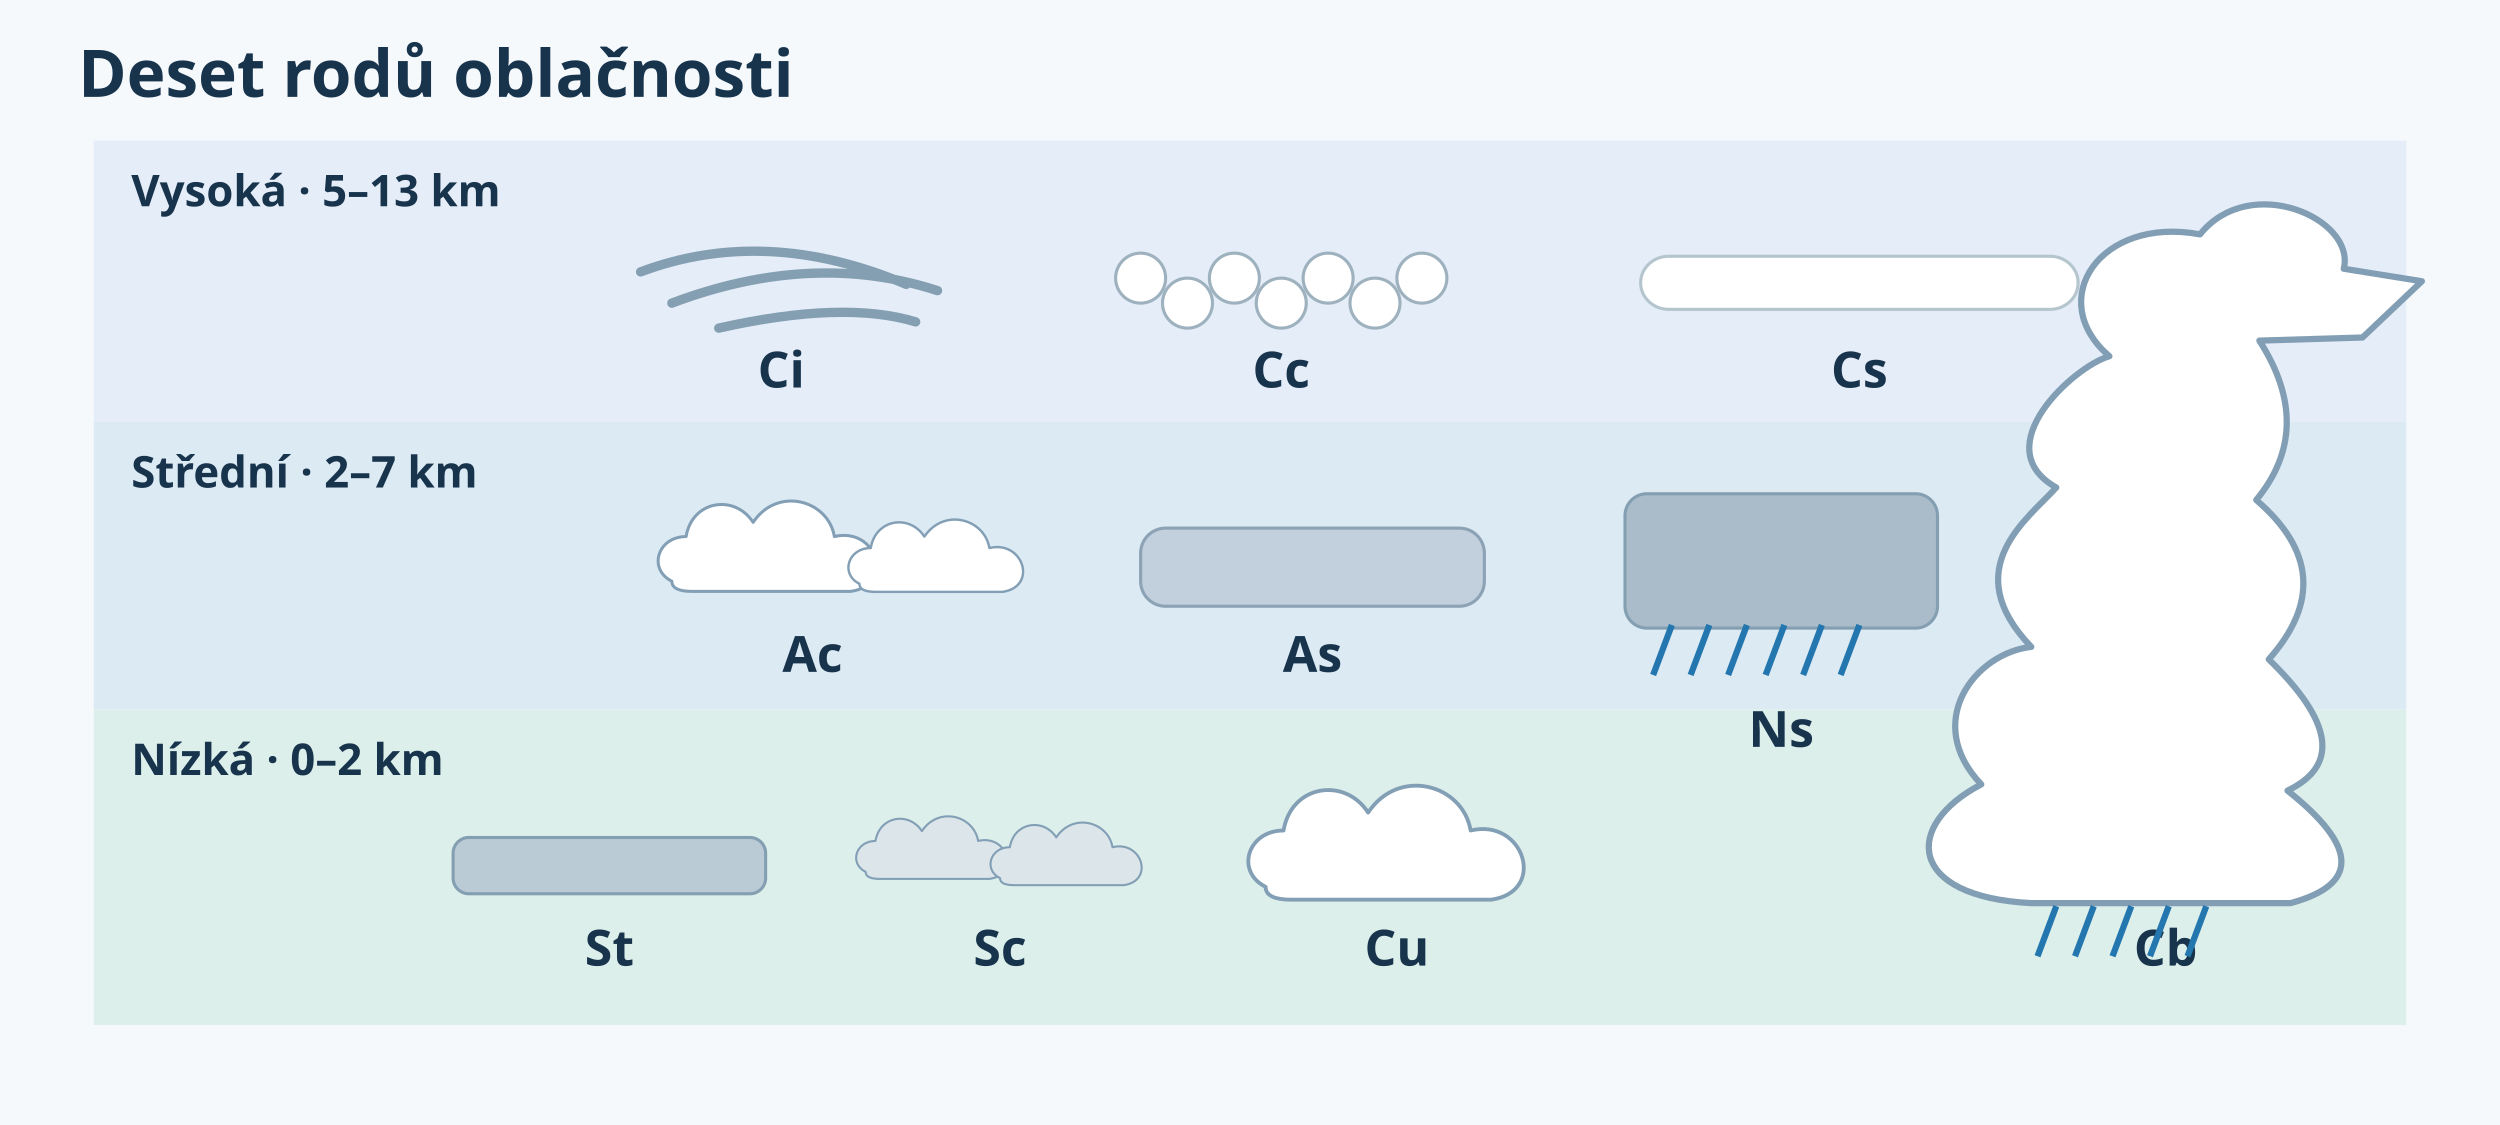
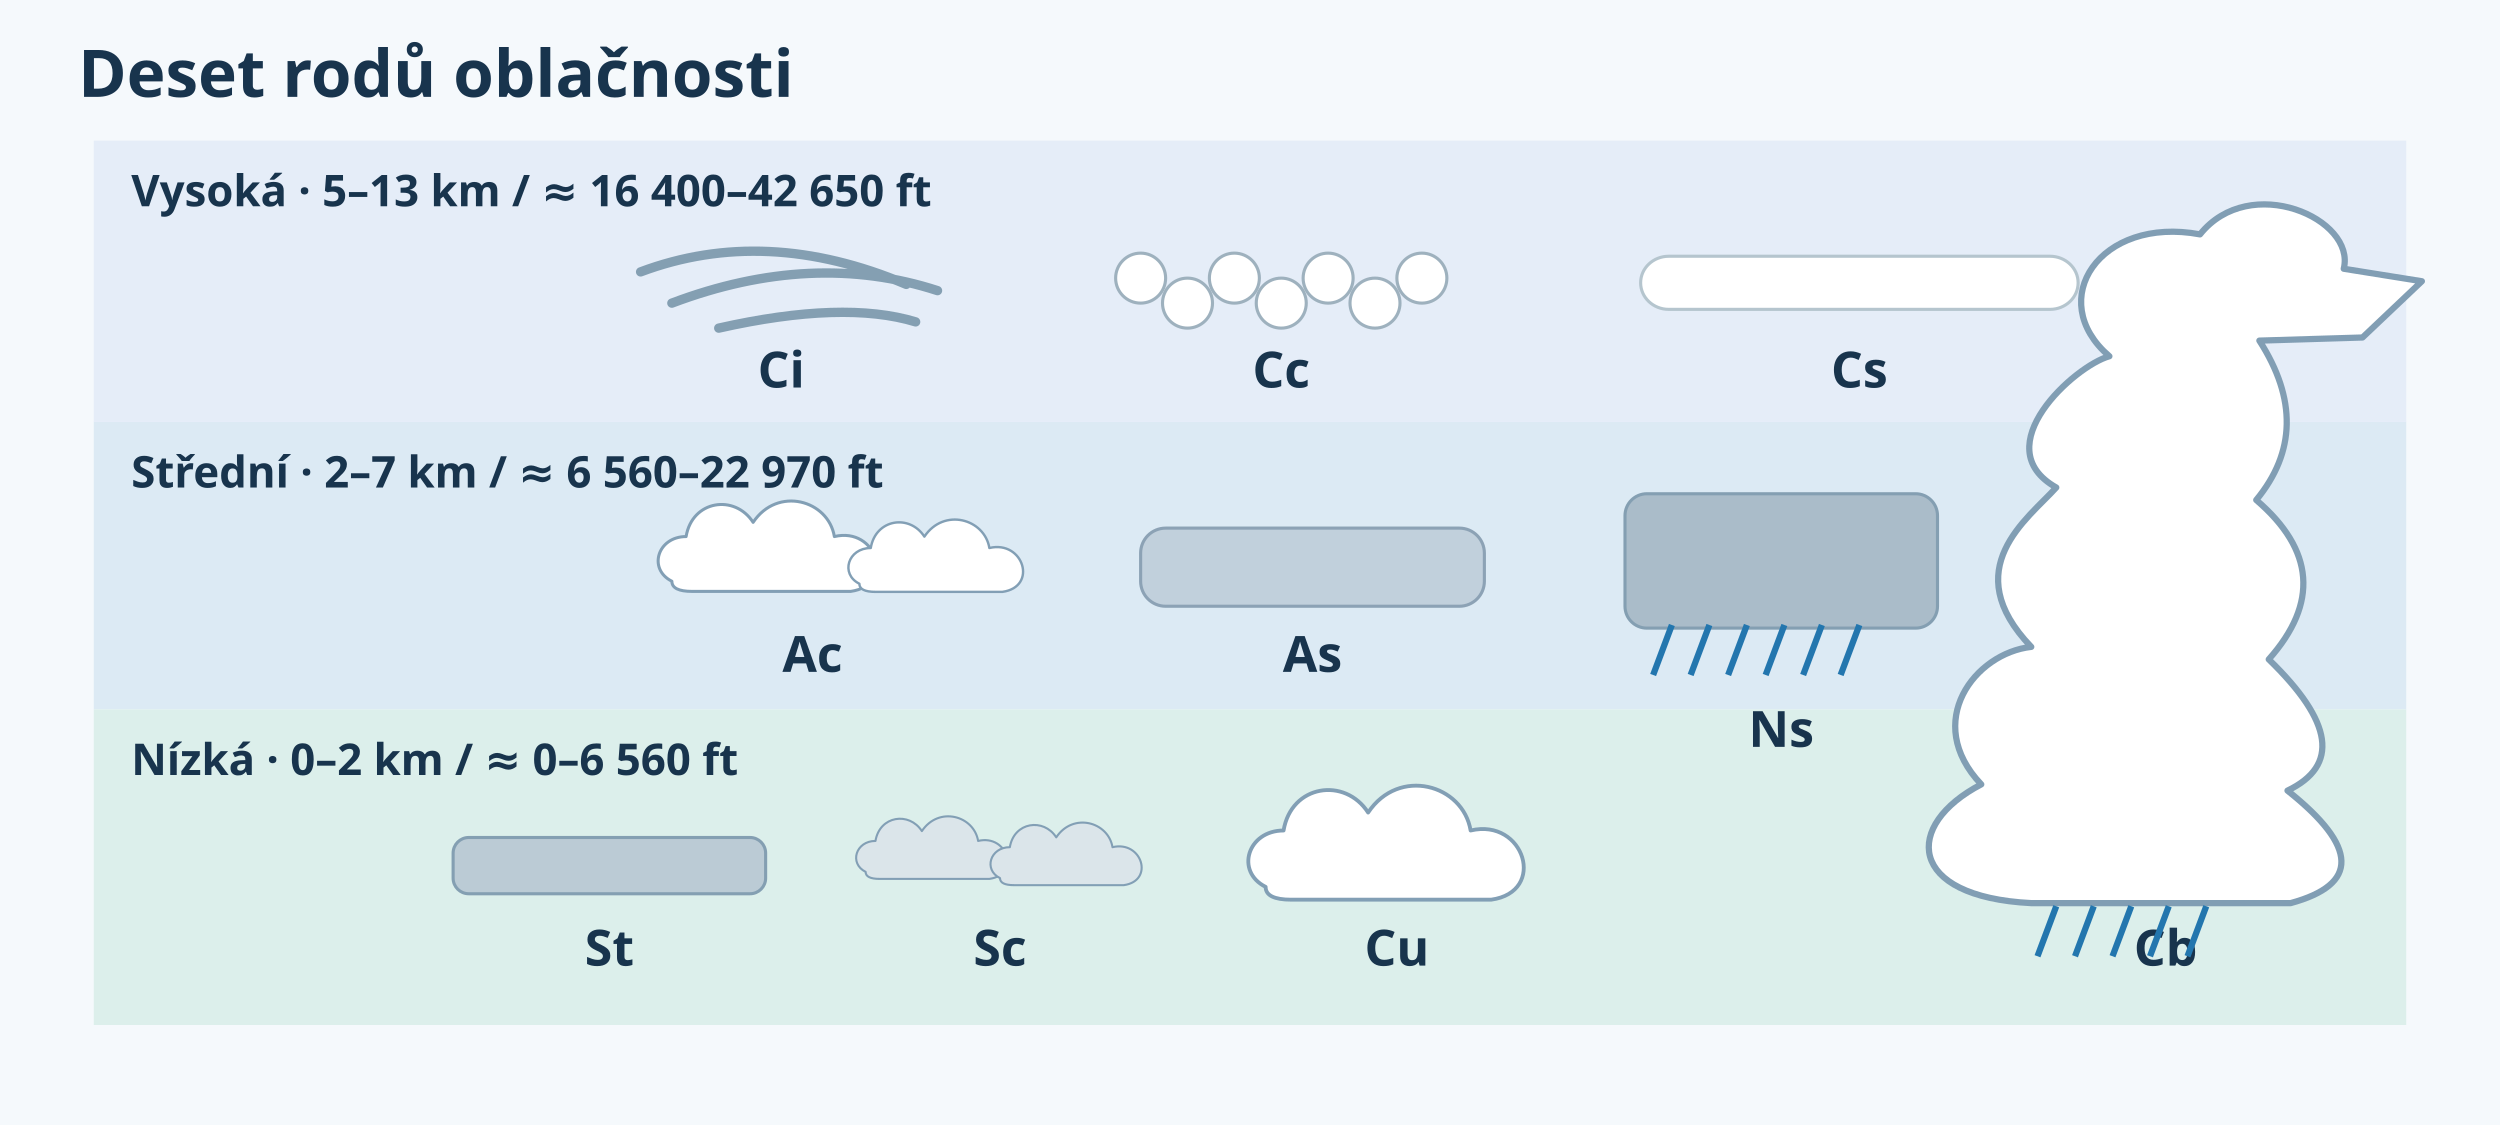
<svg xmlns="http://www.w3.org/2000/svg" viewBox="0 0 800 360" width="800" height="360" role="img" aria-labelledby="title desc">
  <defs>
    <marker id="a-2376ae" viewBox="0 0 10 10" refX="8.8" refY="5" markerWidth="6" markerHeight="6" orient="auto-start-reverse">
      <path d="M0 0 L10 5 L0 10 Z" fill="#2376ae" />
    </marker>
    <marker id="a-bf4a44" viewBox="0 0 10 10" refX="8.8" refY="5" markerWidth="6" markerHeight="6" orient="auto-start-reverse">
      <path d="M0 0 L10 5 L0 10 Z" fill="#bf4a44" />
    </marker>
    <marker id="a-198568" viewBox="0 0 10 10" refX="8.8" refY="5" markerWidth="6" markerHeight="6" orient="auto-start-reverse">
      <path d="M0 0 L10 5 L0 10 Z" fill="#198568" />
    </marker>
    <marker id="a-4e6b80" viewBox="0 0 10 10" refX="8.8" refY="5" markerWidth="6" markerHeight="6" orient="auto-start-reverse">
      <path d="M0 0 L10 5 L0 10 Z" fill="#4e6b80" />
    </marker>
    <marker id="a-8059a2" viewBox="0 0 10 10" refX="8.8" refY="5" markerWidth="6" markerHeight="6" orient="auto-start-reverse">
      <path d="M0 0 L10 5 L0 10 Z" fill="#8059a2" />
    </marker>
    <marker id="a-18344d" viewBox="0 0 10 10" refX="8.8" refY="5" markerWidth="6" markerHeight="6" orient="auto-start-reverse">
      <path d="M0 0 L10 5 L0 10 Z" fill="#18344d" />
    </marker>
    <marker id="a-e6b34d" viewBox="0 0 10 10" refX="8.8" refY="5" markerWidth="6" markerHeight="6" orient="auto-start-reverse">
      <path d="M0 0 L10 5 L0 10 Z" fill="#e6b34d" />
    </marker>
  </defs>
  <rect width="800" height="360" fill="#f5f9fc" />
  <g font-family="system-ui, sans-serif">
    <text x="25" y="31" font-size="21" fill="#18344d" font-weight="700" text-anchor="start">Deset rodů oblačnosti</text>
    <rect x="30" y="45" width="740" height="90" rx="0" fill="#e5edf8" stroke="none" />
    <rect x="30" y="135" width="740" height="92" rx="0" fill="#dceaf4" stroke="none" />
    <rect x="30" y="227" width="740" height="101" rx="0" fill="#dcefeb" stroke="none" />
-     <text x="42" y="66" font-size="14" fill="#18344d" font-weight="700" text-anchor="start">Vysoká · 5–13 km</text>
-     <text x="42" y="156" font-size="14" fill="#18344d" font-weight="700" text-anchor="start">Střední · 2–7 km</text>
-     <text x="42" y="248" font-size="14" fill="#18344d" font-weight="700" text-anchor="start">Nízká · 0–2 km</text>
+     <text x="42" y="66" font-size="14" fill="#18344d" font-weight="700" text-anchor="start">Vysoká · 5–13 km / ≈ 16 400–42 650 ft</text>
+     <text x="42" y="156" font-size="14" fill="#18344d" font-weight="700" text-anchor="start">Střední · 2–7 km / ≈ 6 560–22 970 ft</text>
+     <text x="42" y="248" font-size="14" fill="#18344d" font-weight="700" text-anchor="start">Nízká · 0–2 km / ≈ 0–6 560 ft</text>
    <path d="M205 87 q40 -15 85 4 M215 97 q45 -17 85 -4 M230 105 q40 -9 63 -2" fill="none" stroke="#849fb2" stroke-width="3" stroke-linecap="round" stroke-linejoin="round" />
    <text x="250" y="124" font-size="16" fill="#18344d" font-weight="700" text-anchor="middle">Ci</text>
    <circle cx="365" cy="89" r="8" fill="white" stroke="#9eb1be" />
    <circle cx="380" cy="97" r="8" fill="white" stroke="#9eb1be" />
    <circle cx="395" cy="89" r="8" fill="white" stroke="#9eb1be" />
    <circle cx="410" cy="97" r="8" fill="white" stroke="#9eb1be" />
    <circle cx="425" cy="89" r="8" fill="white" stroke="#9eb1be" />
    <circle cx="440" cy="97" r="8" fill="white" stroke="#9eb1be" />
    <circle cx="455" cy="89" r="8" fill="white" stroke="#9eb1be" />
    <text x="410" y="124" font-size="16" fill="#18344d" font-weight="700" text-anchor="middle">Cc</text>
    <rect x="525" y="82" width="140" height="17" rx="9" fill="#fff" stroke="#b5c5ce" />
    <text x="595" y="124" font-size="16" fill="#18344d" font-weight="700" text-anchor="middle">Cs</text>
    <g transform="translate(215 160) scale(0.65)">
      <path d="M0 40 C-12 34 -7 18 7 18 C10 0 31 -3 40 11 C52 -7 77 0 80 18 C101 13 110 42 88 45 H10 Q0 45 0 40" fill="#fff" stroke="#829fb5" stroke-width="1.5" stroke-linecap="round" stroke-linejoin="round" />
    </g>
    <g transform="translate(275 166) scale(0.52)">
      <path d="M0 40 C-12 34 -7 18 7 18 C10 0 31 -3 40 11 C52 -7 77 0 80 18 C101 13 110 42 88 45 H10 Q0 45 0 40" fill="#fff" stroke="#829fb5" stroke-width="1.5" stroke-linecap="round" stroke-linejoin="round" />
    </g>
    <text x="260" y="215" font-size="16" fill="#18344d" font-weight="700" text-anchor="middle">Ac</text>
    <rect x="365" y="169" width="110" height="25" rx="8" fill="#c1d0dc" stroke="#8ca2b5" />
    <text x="420" y="215" font-size="16" fill="#18344d" font-weight="700" text-anchor="middle">As</text>
    <rect x="520" y="158" width="100" height="43" rx="7" fill="#aabcc9" stroke="#849fb2" />
    <line x1="535" y1="200" x2="529" y2="216" stroke="#2376ae" stroke-width="2" />
    <line x1="547" y1="200" x2="541" y2="216" stroke="#2376ae" stroke-width="2" />
    <line x1="559" y1="200" x2="553" y2="216" stroke="#2376ae" stroke-width="2" />
    <line x1="571" y1="200" x2="565" y2="216" stroke="#2376ae" stroke-width="2" />
    <line x1="583" y1="200" x2="577" y2="216" stroke="#2376ae" stroke-width="2" />
    <line x1="595" y1="200" x2="589" y2="216" stroke="#2376ae" stroke-width="2" />
    <text x="570" y="239" font-size="16" fill="#18344d" font-weight="700" text-anchor="middle">Ns</text>
    <rect x="145" y="268" width="100" height="18" rx="5" fill="#bbcbd5" stroke="#849fb2" />
    <text x="195" y="309" font-size="16" fill="#18344d" font-weight="700" text-anchor="middle">St</text>
    <g transform="translate(277 261) scale(0.45)">
      <path d="M0 40 C-12 34 -7 18 7 18 C10 0 31 -3 40 11 C52 -7 77 0 80 18 C101 13 110 42 88 45 H10 Q0 45 0 40" fill="#dbe5ea" stroke="#829fb5" stroke-width="1.5" stroke-linecap="round" stroke-linejoin="round" />
    </g>
    <g transform="translate(320 263) scale(0.45)">
      <path d="M0 40 C-12 34 -7 18 7 18 C10 0 31 -3 40 11 C52 -7 77 0 80 18 C101 13 110 42 88 45 H10 Q0 45 0 40" fill="#dbe5ea" stroke="#829fb5" stroke-width="1.5" stroke-linecap="round" stroke-linejoin="round" />
    </g>
    <text x="320" y="309" font-size="16" fill="#18344d" font-weight="700" text-anchor="middle">Sc</text>
    <g transform="translate(405 251) scale(0.82)">
      <path d="M0 40 C-12 34 -7 18 7 18 C10 0 31 -3 40 11 C52 -7 77 0 80 18 C101 13 110 42 88 45 H10 Q0 45 0 40" fill="#fff" stroke="#829fb5" stroke-width="1.5" stroke-linecap="round" stroke-linejoin="round" />
    </g>
    <text x="447" y="309" font-size="16" fill="#18344d" font-weight="700" text-anchor="middle">Cu</text>
    <path d="M650 289 C610 287 609 264 634 251 C615 231 632 209 650 207 C626 182 649 166 658 156 C635 143 664 117 675 114 C654 96 672 69 704 75 C720 55 754 70 750 86 L775 90 L756 108 L723 109 Q741 137 722 160 Q750 184 726 211 Q757 241 732 253 Q766 280 733 289 Z" fill="#fff" stroke="#819eb4" stroke-width="2" stroke-linecap="round" stroke-linejoin="round" />
    <text x="693" y="309" font-size="16" fill="#18344d" font-weight="700" text-anchor="middle">Cb</text>
    <line x1="658" y1="290" x2="652" y2="306" stroke="#2376ae" stroke-width="2" />
    <line x1="670" y1="290" x2="664" y2="306" stroke="#2376ae" stroke-width="2" />
    <line x1="682" y1="290" x2="676" y2="306" stroke="#2376ae" stroke-width="2" />
    <line x1="694" y1="290" x2="688" y2="306" stroke="#2376ae" stroke-width="2" />
    <line x1="706" y1="290" x2="700" y2="306" stroke="#2376ae" stroke-width="2" />
  </g>
</svg>
